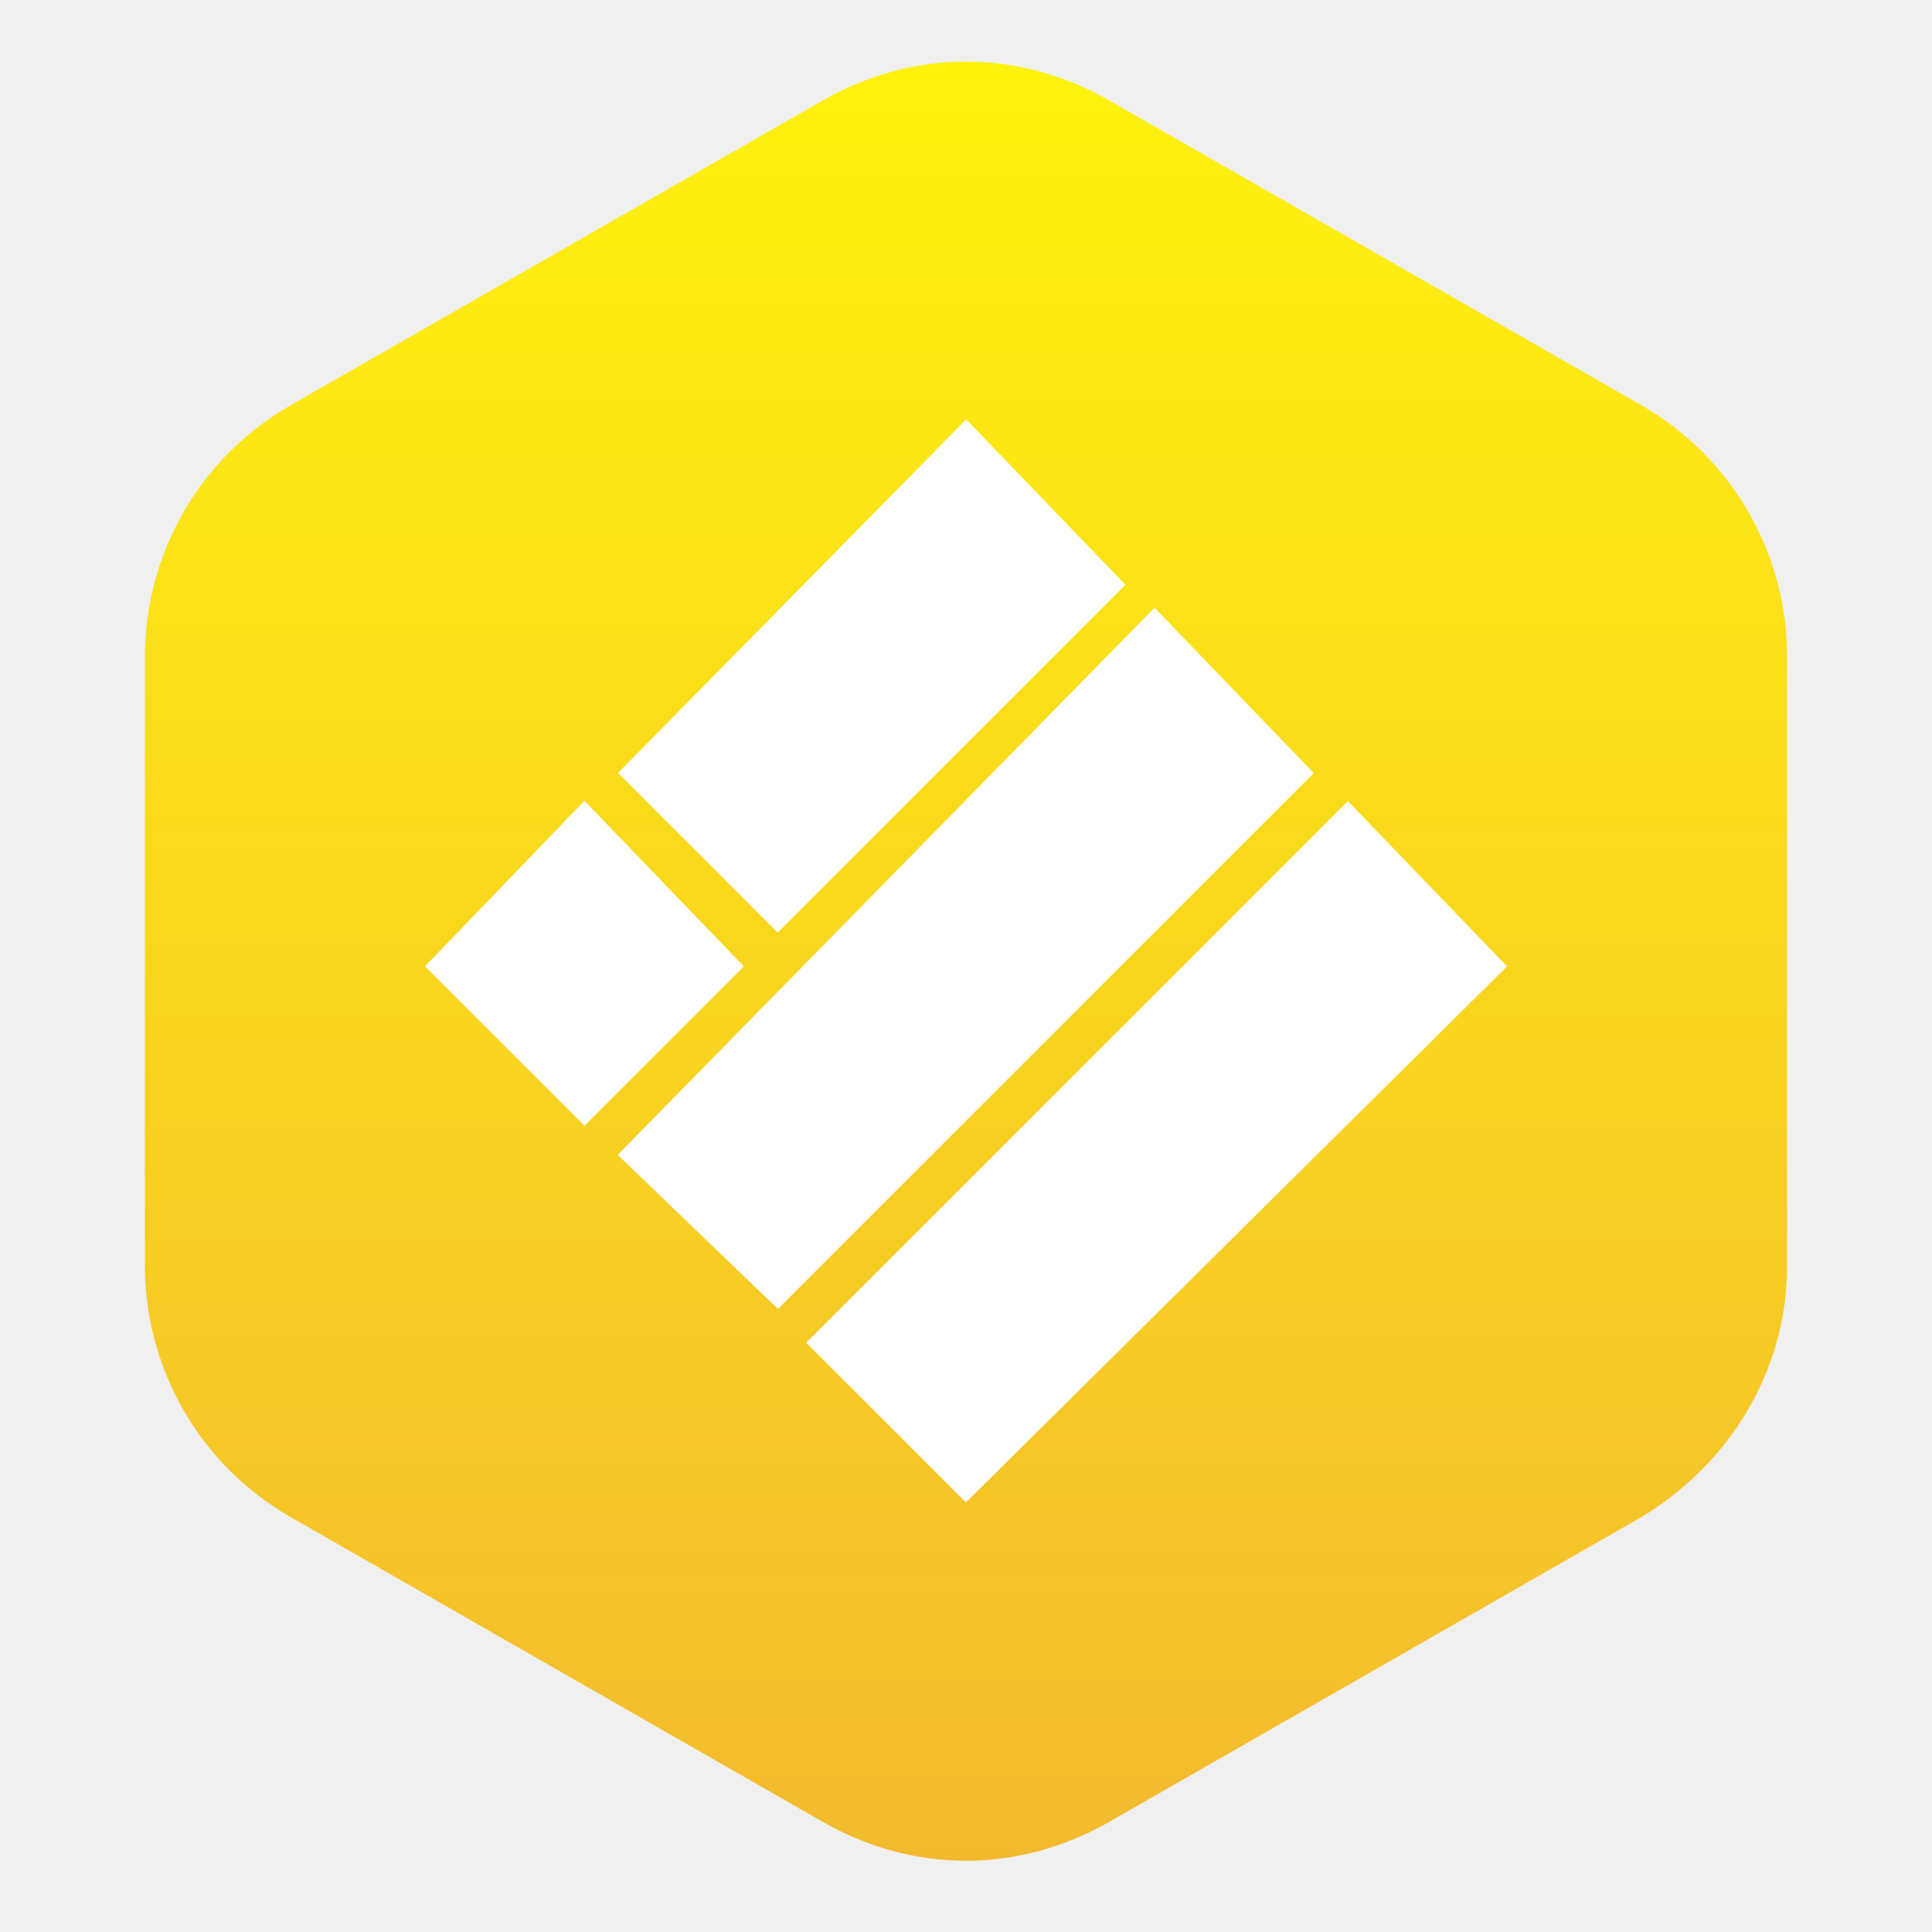
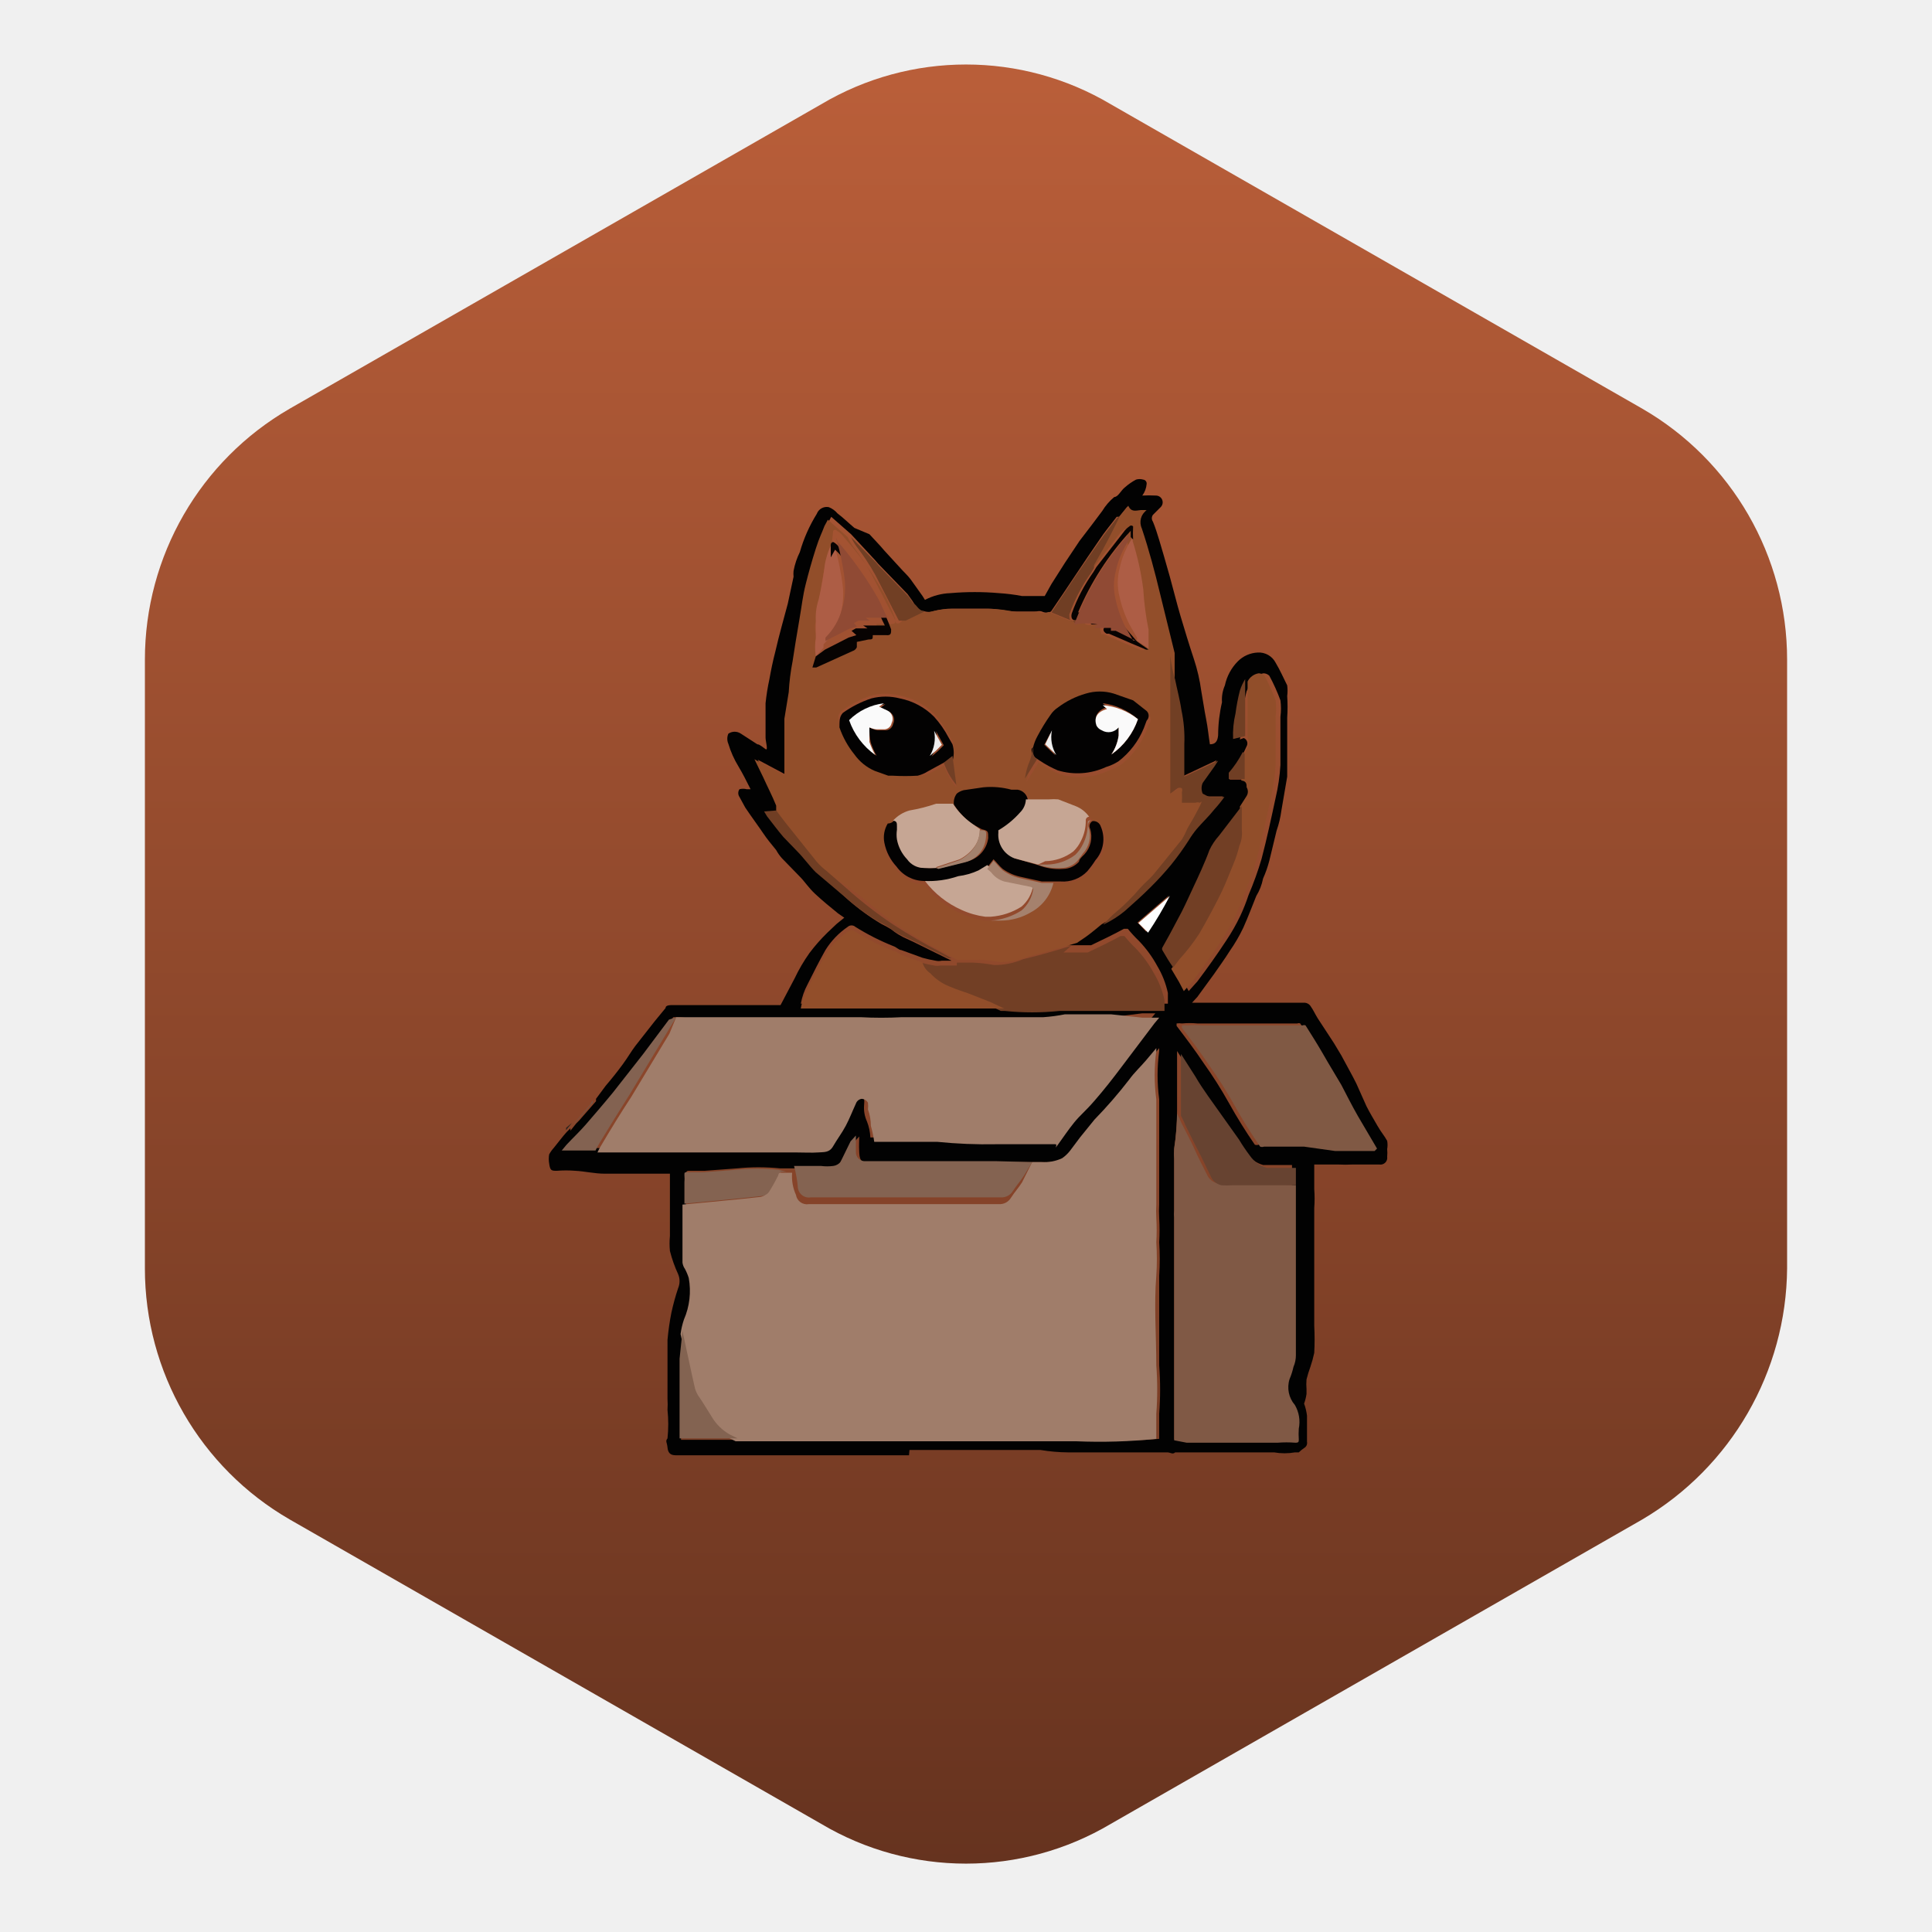
- <svg xmlns="http://www.w3.org/2000/svg" version="1.1" id="Layer_1" x="0px" y="0px" viewBox="0 0 40 40" style="enable-background:new 0 0 40 40;" xml:space="preserve">
-   <style type="text/css">
- 	.st0{fill:url(#SVGID_1_);}
- 	.st1{fill:#FFFFFF;stroke:#FFFFFF;}
- </style>
-   <linearGradient id="SVGID_1_" gradientUnits="userSpaceOnUse" x1="-12.683" y1="-547.178" x2="24.609" y2="-547.178" gradientTransform="matrix(0 1 -1 0 -527.1784 13.9581)">
-     <stop offset="1.198744e-03" style="stop-color:#FEF20D" />
-     <stop offset="1" style="stop-color:#F3BA2F" />
-   </linearGradient>
-   <path class="st0" d="M37,26.2V13.6c0-2.1-1.1-4.1-3-5.2L23,2.1c-1.9-1.1-4.1-1.1-6,0L6,8.4c-1.9,1.1-3,3.1-3,5.2v12.6  c0,2.1,1.1,4.1,3,5.2l11,6.3c1.9,1.1,4.1,1.1,6,0l11-6.3C35.8,30.3,37,28.4,37,26.2z" />
-   <g id="Layer_2_1_">
-     <g id="Layer_1-2_1_">
-       <path class="st1" d="M20,9.4l2.6,2.7l-6.5,6.5L13.5,16L20,9.4z" />
-       <path class="st1" d="M23.9,13.3l2.6,2.7L16.1,26.4l-2.6-2.5L23.9,13.3z" />
-       <path class="st1" d="M12.1,17.3l2.6,2.7l-2.6,2.6L9.5,20L12.1,17.3z" />
-       <path class="st1" d="M27.9,17.3l2.6,2.7L20,30.4l-2.6-2.6L27.9,17.3z" />
+ <svg xmlns="http://www.w3.org/2000/svg" id="Layer_1" data-name="Layer 1" viewBox="0 0 40 40">
+   <defs>
+     <style>.cls-1{fill:url(#linear-gradient);}.cls-2{fill:#020202;}.cls-3{fill:#6d5a50;}.cls-4{fill:#2c231e;}.cls-5{fill:#a07d6a;}.cls-6{fill:#924e2a;}.cls-7{fill:#805945;}.cls-8{fill:#805944;}.cls-9{fill:#723f25;}.cls-10{fill:#846351;}.cls-11{fill:#914e2a;}.cls-12{fill:#674331;}.cls-13{fill:#713f24;}.cls-14{fill:#836251;}.cls-15{fill:#836351;}.cls-16{fill:#703e24;}.cls-17{fill:#fefefe;}.cls-18{fill:#030202;}.cls-19{fill:#c6a694;}.cls-20{fill:#ad5d45;}.cls-21{fill:#070302;}.cls-22{fill:#a5816d;}.cls-23{fill:#a3816d;}.cls-24{fill:#fafafa;}.cls-25{fill:#eee;}.cls-26{fill:#904a34;}</style>
+     <linearGradient id="linear-gradient" x1="745.894" y1="3622.18" x2="708.605" y2="3622.18" gradientTransform="matrix(0, 1, 1, 0, -3602.18, -707.31)" gradientUnits="userSpaceOnUse">
+       <stop offset="0" stop-color="#66331f" />
+       <stop offset="0.99" stop-color="#b95e39" />
+     </linearGradient>
+   </defs>
+   <path class="cls-1" d="M37,26.26V13.66a6,6,0,0,0-3-5.2L23,2.16a5.87,5.87,0,0,0-6,0L6,8.46a6,6,0,0,0-3,5.2v12.6a6,6,0,0,0,3,5.2l11,6.3a5.87,5.87,0,0,0,6,0l11-6.3A6.09,6.09,0,0,0,37,26.26Z" />
+   <g id="Layer_2" data-name="Layer 2">
+     <g id="Layer_1-2" data-name="Layer 1-2">
+       <path class="cls-2" d="M18.82,30.13H13.99c-.11,0-.16-.05-.17-.16s-.05-.13,0-.19a2.894,2.894,0,0,0,0-.59,1.839,1.839,0,0,0,0-.23V27.74a5.364,5.364,0,0,1,.08-.56,4.838,4.838,0,0,1,.14-.51.37.37,0,0,0,0-.29,2.741,2.741,0,0,1-.17-.48,1.605,1.605,0,0,1,0-.31V24.3H12.52c-.21,0-.41-.05-.61-.06a2.387,2.387,0,0,0-.38,0c-.11,0-.14,0-.16-.15a.531.531,0,0,1,0-.19.708.708,0,0,1,.1-.14c.09-.11.17-.22.26-.32l.08-.08v.05l.12-.15.06-.06.35-.4v-.05h0l.2-.27c.12-.14.24-.29.35-.44s.17-.26.26-.38l.4-.51.23-.28c0-.07.12-.06.18-.06h2.2l.29-.55a3.494,3.494,0,0,1,.31-.53,3.708,3.708,0,0,1,.37-.42l.19-.18.16-.13-.13-.09c-.16-.13-.32-.26-.47-.4s-.21-.25-.33-.37l-.36-.37a.877.877,0,0,1-.12-.17c-.09-.11-.19-.23-.27-.35s-.25-.35-.37-.53l-.12-.22a.14.14,0,0,1,0-.16.3.3,0,0,1,.15,0h.08c-.08-.16-.16-.32-.25-.47a2,2,0,0,1-.21-.47.26.26,0,0,1,0-.21.23.23,0,0,1,.26,0l.34.22c.05,0,.11.06.17.1s0-.16,0-.24v-.71a4.552,4.552,0,0,1,.08-.5c.03-.17.07-.37.12-.56.08-.35.18-.7.26-1l.12-.56a.56.56,0,0,1,0-.12,1.491,1.491,0,0,1,.13-.39,3.122,3.122,0,0,1,.35-.79.22.22,0,0,1,.25-.14.46.46,0,0,1,.18.13c.12.09.23.2.35.3l.31.13c.1.11.21.22.31.34l.33.36c.07.08.15.15.21.23s.17.24.25.35l.05.08a1.23,1.23,0,0,1,.53-.14,5.798,5.798,0,0,1,1,0,3.932,3.932,0,0,1,.48.06h.47l.14-.25.28-.44.3-.45.26-.34.21-.28a1.162,1.162,0,0,1,.25-.29c.08,0,.14-.14.22-.2a1.191,1.191,0,0,1,.23-.16.261.261,0,0,1,.15,0,.08.08,0,0,1,.07.089l0,.001a.465.465,0,0,1-.09.24h0a2.668,2.668,0,0,1,.28,0,.14.14,0,0,1,.1.24l-.16.16a.12.12,0,0,0,0,.14c.05.12.09.25.13.38s.15.51.22.76.14.54.22.81.18.6.28.9a3.634,3.634,0,0,1,.15.65c.04.22.06.38.1.58s.05.35.08.53c.12,0,.16-.07.17-.19a3.077,3.077,0,0,1,.08-.68.741.741,0,0,1,.06-.35,1,1,0,0,1,.27-.5.62.62,0,0,1,.41-.18.39.39,0,0,1,.37.21c.09.15.16.31.24.47a.853.853,0,0,1,0,.22,3.379,3.379,0,0,1,0,.45v1.22l-.12.7a2.134,2.134,0,0,1-.1.42l-.15.62a2.317,2.317,0,0,1-.13.37,1.075,1.075,0,0,1-.14.36c-.05.12-.17.44-.27.66a3.334,3.334,0,0,1-.28.48c-.1.16-.21.31-.32.47l-.35.48-.11.12H27a.16.16,0,0,1,.14.08c.05.07.09.16.14.24l.34.52.15.25c.1.19.21.38.31.58l.21.47c.07.14.15.27.23.41s.14.2.2.31a.471.471,0,0,1,0,.17.873.873,0,0,1,0,.16.14.14,0,0,1-.117.16.137.137,0,0,1-.043,0H28a2.805,2.805,0,0,1-.29,0h-.5v.51a2.539,2.539,0,0,1,0,.39v2.44a5.23,5.23,0,0,1,0,.56,2.445,2.445,0,0,1-.08.29,2.592,2.592,0,0,0-.08.26,1.172,1.172,0,0,0,0,.2v.1a.999.999,0,0,1-.05.2,1.138,1.138,0,0,1,.06.25v.54a.12.12,0,0,1-.06.13.862.862,0,0,0-.11.09h-.08a1.242,1.242,0,0,1-.43,0H24.33c-.05.05-.1,0-.16,0H22.11a3.666,3.666,0,0,1-.57-.05H18.83Zm4-11h0c.15-.09.3-.18.44-.28a5.573,5.573,0,0,0,.53-.49,6.29,6.29,0,0,0,.43-.47,5.739,5.739,0,0,0,.36-.5c.06-.08.11-.17.17-.24s.25-.26.36-.4a2.66,2.66,0,0,0,.21-.26h-.27c-.05,0-.17,0-.18-.07a.28.28,0,0,1,0-.22l.25-.35.07-.11-.7.33V15.4a2.798,2.798,0,0,0-.06-.71,2.826,2.826,0,0,0-.13-.63c-.05-.21-.07-.32-.1-.49L24,12.32c-.11-.46-.23-.91-.38-1.36a.31.31,0,0,1,.1-.38H23.6c-.1,0-.2.05-.26-.09l-.17.21h-.05c-.12.16-.25.31-.36.48-.34.49-.67,1-1,1.48a.21.21,0,0,1-.19,0,.2.2,0,0,0-.11,0h-.41c-.2,0-.41-.06-.61-.06h-.72a1.582,1.582,0,0,0-.38.05.33.33,0,0,1-.22,0c-.12,0-.17-.12-.23-.21l-.1-.14-.61-.63-.06-.07-.5-.54-.41-.36-.07.13c-.06.16-.13.31-.18.47s-.15.49-.21.74-.09.49-.13.73-.1.57-.14.86-.05.43-.08.64l-.09.55v1.24l-.62-.33h0l.18.37c.09.2.19.39.27.59v.13h-.25l.06.1c.11.14.22.29.34.43l.28.29c.14.14.25.3.39.44l.58.53a4.46,4.46,0,0,0,.71.52,2.002,2.002,0,0,1,.2.11,1.381,1.381,0,0,0,.33.2l.13.06.79.39h-.2a.291.291,0,0,1-.13,0,2.597,2.597,0,0,1-.27-.06l-.44-.16c-.05,0-.1-.06-.16-.08a4.88,4.88,0,0,1-.79-.4.12.12,0,0,0-.16,0,1.62,1.62,0,0,0-.46.48c-.13.23-.25.47-.37.71a1.354,1.354,0,0,0-.14.4h4.29a5.444,5.444,0,0,0,1.14,0h2.17v-.22a1.821,1.821,0,0,0-.22-.56,2.39,2.39,0,0,0-.38-.52,2.733,2.733,0,0,1-.23-.25h-.08c-.22.12-.45.23-.68.34h-.5l.16-.14.19-.13c.14-.1.26-.21.39-.31Zm2.93-3.85a.12.12,0,0,1,.067.156L25.81,15.45h0l-.06.13h0a2.157,2.157,0,0,1-.29.43v.13h.33c.07,0,.08.08.11.14a.17.17,0,0,1,0,.18l-.14.22h0l-.46.6a1.209,1.209,0,0,0-.2.3c-.09.25-.21.49-.32.74s-.16.35-.25.53l-.25.47-.15.27a.06.06,0,0,0,0,.07c.07.12.14.24.22.35l.16.32.1.19.18-.2c.21-.28.41-.56.6-.85a4,4,0,0,0,.29-.51,3.837,3.837,0,0,0,.17-.43,6.715,6.715,0,0,0,.27-.75c.11-.42.2-.84.29-1.26a4.003,4.003,0,0,0,.1-.68v-1a1.316,1.316,0,0,0,0-.34,3.821,3.821,0,0,0-.23-.51.18.18,0,0,0-.12-.05.31.31,0,0,0-.23.17,1.058,1.058,0,0,0-.12.2,3.888,3.888,0,0,0-.09.47,1.907,1.907,0,0,1-.05.53h0Zm1,9.26v-.42h-.6a.64.64,0,0,1-.35-.25,4.005,4.005,0,0,1-.23-.34l-.64-.9c-.09-.13-.18-.26-.26-.4l-.3-.47h0v1.22a5.159,5.159,0,0,1-.06.79,1.502,1.502,0,0,0,0,.21v1.08a.614.614,0,0,0,0,.13V29.8l.26.05h1.79a2.332,2.332,0,0,1,.37,0c.05,0,.07,0,.07-.07a1.615,1.615,0,0,1,0-.22.7.7,0,0,0-.08-.49.56.56,0,0,1-.11-.54,1.043,1.043,0,0,1,.08-.25.601.601,0,0,0,.05-.24V24.93ZM14,21.06h-.06l-.54.72-.62.79c-.18.22-.37.45-.56.66s-.27.28-.4.42l-.1.12h5.14c.16,0,.24,0,.31-.13s.18-.27.26-.42.14-.31.21-.46a.15.15,0,0,1,.12-.1.16.16,0,0,1,.13.08.565.565,0,0,1,0,.14.683.683,0,0,0,.06.34,1.029,1.029,0,0,1,.07.33h1.3a10.12,10.12,0,0,1,1.23.05,9.932,9.932,0,0,0,1.22,0h.06c.06,0,.21-.31.33-.45s.29-.3.42-.45.38-.46.56-.7l.68-.9.1-.12h-.27l-.65.08h-.94a3.478,3.478,0,0,1-.45.06H18.74a7.98,7.98,0,0,1-.85,0H14.58C14.38,21.11,14.21,21.06,14,21.06Zm1.31,8.75h7.05A11.51,11.51,0,0,0,24,29.79v-.52a6.571,6.571,0,0,0,0-1V26.41a5.296,5.296,0,0,0,0-.69,4.213,4.213,0,0,0,0-.5,2.55,2.55,0,0,1,0-.29V22.76h0a3.721,3.721,0,0,1,0-1V21.7l-.21.25c-.11.13-.25.26-.35.4a9.516,9.516,0,0,1-.72.83l-.3.37-.21.28a.75.75,0,0,1-.16.15.89.89,0,0,1-.43.08H18c-.14,0-.2,0-.21-.19s0-.22,0-.34h0l-.11.12-.28.41a.24.24,0,0,1-.15.13.996.996,0,0,1-.25,0h-.85a4.397,4.397,0,0,0-.89,0l-.67.05h-.34a.053.053,0,0,0-.05.06.767.767,0,0,1,0,.15v1.61a.29.29,0,0,0,.05.13,1.074,1.074,0,0,1,.08.19,1.49,1.49,0,0,1-.1.86,1.626,1.626,0,0,0-.07.3l-.06.62v1.65h1.21Zm13.11-6v-.07L28,23.06c-.12-.21-.23-.43-.34-.64l-.28-.47-.11-.19c-.11-.19-.23-.38-.35-.57a.07.07,0,0,0-.06,0H24.79a1.71,1.71,0,0,0-.32,0,.35.35,0,0,0-.11,0v.05c.19.25.38.5.56.77a8.734,8.734,0,0,1,.52.82q.25.45.54.87a.119.119,0,0,0,.08,0H27l.66.05h.57Zm-4.69-4.52a7.989,7.989,0,0,0,.47-.75h0l-.65.56Z" />
+       <path class="cls-3" d="M12.27,22.78v.05l-.35.4-.06.06h0l.37-.43h0Z" />
+       <path class="cls-4" d="M11.84,23.25h0l-.12.15v-.05Z" />
+       <path class="cls-5" d="M21.37,24.06h.19a.89.89,0,0,0,.43-.08.75.75,0,0,0,.16-.15l.21-.28.3-.37a9.516,9.516,0,0,0,.72-.83c.1-.14.24-.27.35-.4l.21-.25v.06a3.721,3.721,0,0,0,0,1h0v2.17a2.55,2.55,0,0,0,0,.29,4.213,4.213,0,0,1,0,.5,5.296,5.296,0,0,1,0,.69c-.05.62,0,1.24,0,1.86a6.571,6.571,0,0,1,0,1v.52a11.516,11.516,0,0,1-1.66.05H15.23l-.16-.08a1.001,1.001,0,0,1-.37-.36c-.09-.14-.17-.28-.26-.41a.608.608,0,0,1-.09-.18c-.09-.39-.17-.79-.26-1.19h0a1.626,1.626,0,0,1,.07-.3,1.49,1.49,0,0,0,.1-.86,1.074,1.074,0,0,0-.08-.19.29.29,0,0,1-.05-.13v-1.2l.53-.05.62-.06.47-.05a.22.22,0,0,0,.13-.08,3.729,3.729,0,0,0,.19-.34.089.089,0,0,1,.11-.08h.22a.936.936,0,0,0,.08.46.23.23,0,0,0,.263.191L16.75,24.93h3.93a.27.27,0,0,0,.25-.13c.07-.11.16-.21.23-.32Z" />
+       <path class="cls-6" d="M23.19,10.68l.17-.21c.06.14.16.1.26.09h.12a.31.31,0,0,0-.1.38c.15.45.27.9.38,1.36l.3,1.22h0v2.86l.15-.11a.1.1,0,0,1,.09,0,.11.11,0,0,1,0,.08,1.794,1.794,0,0,1,0,.22h.28a.12.12,0,0,1,.09,0v.07c0,.02-.17.32-.26.47a1.506,1.506,0,0,1-.11.22l-.6.74c-.08.09-.17.16-.25.25a4.456,4.456,0,0,1-.58.57l-.19.19h-.06c-.13.1-.25.21-.39.31l-.19.13h0c-.33.1-.67.2-1,.28a1.501,1.501,0,0,1-.6.12,3.002,3.002,0,0,0-.43-.05h-.46l-.21-.12a11.078,11.078,0,0,1-1-.58c-.34-.24-.64-.51-1-.78l-.49-.33a1.343,1.343,0,0,1-.21-.2l-.64-.8-.19-.25v-.13c-.08-.2-.18-.39-.27-.59l-.18-.37h0l.62.33V14.88l.09-.55a4.664,4.664,0,0,1,.08-.64c.03-.21.09-.57.14-.86s.07-.49.13-.73.13-.49.21-.74.12-.31.18-.47l.07-.13.41.36a1.182,1.182,0,0,0,.11.19,4.628,4.628,0,0,1,.39.59l.49.95c0,.08.07.08.14,0l.39-.19a.33.33,0,0,0,.22,0,1.582,1.582,0,0,1,.38-.05h.72a2.108,2.108,0,0,1,.61.06h.41a.2.2,0,0,1,.11,0,.21.21,0,0,0,.19,0l.44.18h.31c0,.08,0,.08.08.09h.26c-.05.09,0,.14,0,.19h.05l.46.2.31.13h.05c.05,0,0-.06,0-.09v-.3a8.048,8.048,0,0,0-.11-.84,5.777,5.777,0,0,0-.22-1,2.432,2.432,0,0,1,0-.27.06.06,0,0,0-.06,0h0a.46.46,0,0,0-.12.12l-.56.72v-.06c.12-.21.24-.42.35-.64Zm-6,.66a1.385,1.385,0,0,1-.1.33c-.03.11-.09.5-.13.74s0,.29-.06.44,0,.24,0,.36a1.211,1.211,0,0,0,0,.38h.08l.75-.34a.14.14,0,0,0,.09-.08v-.11l.24-.05c.06,0,.09,0,.09-.09h.28c.08,0,.13,0,.1-.12a4.447,4.447,0,0,0-.22-.5,7.359,7.359,0,0,0-.42-.66c-.14-.2-.3-.38-.46-.57a.391.391,0,0,0-.1-.08.05.05,0,0,0-.07-.01l-.01.01h0s-.03.26-.03.35Zm3.21,7.72h.32a1.23,1.23,0,0,0,.62-.17.93.93,0,0,0,.47-.61H22a.69.69,0,0,0,.55-.21,1.999,1.999,0,0,0,.17-.23.66.66,0,0,0,.11-.7.16.16,0,0,0-.17-.11h0a.621.621,0,0,0-.28-.22l-.38-.2a1.077,1.077,0,0,0-.19,0h-.48a.25.25,0,0,0-.21-.21h-.13a1.63,1.63,0,0,0-.58-.05l-.41.06a.369.369,0,0,0-.14.07c-.08.06-.06.15-.06.23h-.4a2.341,2.341,0,0,0-.55.14.719.719,0,0,0-.34.21s-.11,0-.13.06a.56.56,0,0,0-.07.4,1,1,0,0,0,.25.49.71.71,0,0,0,.57.3h0a1.94,1.94,0,0,0,.76.6A1.709,1.709,0,0,0,20.4,19.06Zm-.86-3.22a1.4,1.4,0,0,0,.26.46l-.08-.6a.6.6,0,0,0,0-.35l-.08-.14a2.083,2.083,0,0,0-.3-.43,1.371,1.371,0,0,0-.71-.38,1.179,1.179,0,0,0-.59,0,2.19,2.19,0,0,0-.59.3c-.11.08-.11.15-.07.3a1.82,1.82,0,0,0,.31.56,1,1,0,0,0,.42.34l.28.1h.09a4.563,4.563,0,0,0,.52.06.7.7,0,0,0,.25-.05l.33-.18Zm1.94-.07.09.06a2.243,2.243,0,0,0,.37.2,1.41,1.41,0,0,0,1-.07.998.998,0,0,0,.26-.12,1.66,1.66,0,0,0,.52-.68l.06-.16a.14.14,0,0,0,.002-.198L23.78,14.8l-.28-.22h0l-.4-.14a1,1,0,0,0-.58,0,1.759,1.759,0,0,0-.58.29.541.541,0,0,0-.15.15,3.995,3.995,0,0,0-.27.44.919.919,0,0,0-.09.23,1.357,1.357,0,0,1-.07.25c-.02.09-.08.26-.11.39h0l.25-.4Z" />
+       <path class="cls-5" d="M14,21.06h3.82a7.98,7.98,0,0,0,.85,0H21.6a3.476,3.476,0,0,0,.45-.06H23l.65.07H24l-.1.12-.68.9c-.18.24-.36.47-.56.7s-.29.29-.42.45-.22.3-.33.45,0,0-.06,0H20.63a10.203,10.203,0,0,1-1.23-.05H18.1a2.457,2.457,0,0,0-.07-.33.974.974,0,0,0-.06-.34.565.565,0,0,0,0-.14.16.16,0,0,0-.13-.08.15.15,0,0,0-.12.1c-.07.15-.13.31-.21.46s-.18.28-.26.42-.19.12-.31.13-.32,0-.48,0H12.37a1.089,1.089,0,0,1,.08-.15c.2-.34.41-.68.62-1l.79-1.31Z" />
+       <path class="cls-7" d="M26.83,24.54v3.52a.601.601,0,0,1-.05.24,1.435,1.435,0,0,1-.08.25.56.56,0,0,0,.11.54.7.7,0,0,1,.08.49,1.615,1.615,0,0,0,0,.22c0,.05,0,.07-.07.07a2.332,2.332,0,0,0-.37,0H24.57l-.26-.05V25.21a.614.614,0,0,1,0-.13V24a1.502,1.502,0,0,1,0-.21,5.159,5.159,0,0,0,.06-.79v.06a1.624,1.624,0,0,1,.09.19c.09.18.19.36.27.54s.17.35.26.53a.31.31,0,0,0,.22.18,1.469,1.469,0,0,0,.22,0h.69Z" />
+       <path class="cls-8" d="M28.46,23.83h-.82L27,23.74h-.83a.119.119,0,0,1-.08,0q-.29-.42-.54-.87a8.734,8.734,0,0,0-.52-.82c-.18-.27-.37-.52-.56-.77v-.05a.35.35,0,0,1,.11,0,1.71,1.71,0,0,1,.32,0h2.07a.07.07,0,0,1,.06,0c.12.19.24.38.35.57l.11.19.28.47c.11.21.22.43.34.64l.4.68Z" />
+       <path class="cls-9" d="M19.81,19.93h.34a3.002,3.002,0,0,1,.43.05,1.501,1.501,0,0,0,.6-.12c.34-.08.68-.18,1-.28h0l-.16.14h.5c.23-.11.46-.22.68-.34h.08a2.733,2.733,0,0,0,.23.25,2.39,2.39,0,0,1,.38.52,1.821,1.821,0,0,1,.22.56v.22H21.94a5.457,5.457,0,0,1-1.14,0h-.08l-.3-.14L20,20.56a.882.882,0,0,1-.33-.12,1.089,1.089,0,0,1-.44-.29.4.4,0,0,1-.16-.22,2.597,2.597,0,0,0,.27.06.291.291,0,0,0,.13,0h.34Z" />
+       <path class="cls-10" d="M21.37,24.06l-.17.28c-.07.11-.16.21-.23.32a.27.27,0,0,1-.25.13H16.79a.23.23,0,0,1-.269-.183L16.52,24.6a2.464,2.464,0,0,0-.08-.46H17a.996.996,0,0,0,.25,0,.24.24,0,0,0,.15-.08l.21-.43.11-.12h0v.34a.185.185,0,0,0,.21.19H20.6Z" />
+       <path class="cls-6" d="M19.1,19.93a.4.4,0,0,0,.16.22,1.089,1.089,0,0,0,.44.29c.11.05.22.08.33.12l.46.18.3.14H16.58a1.195,1.195,0,0,1,.14-.4c.05-.13.24-.48.37-.71a1.62,1.62,0,0,1,.46-.48.12.12,0,0,1,.16,0,4.88,4.88,0,0,0,.79.4c.06,0,.11.06.16.08Z" />
+       <path class="cls-11" d="M25.77,15.6l.06-.13a.14.14,0,0,0,0-.18h0V14.11a.31.31,0,0,1,.23-.17.18.18,0,0,1,.12.05,3.821,3.821,0,0,1,.23.51,1.316,1.316,0,0,1,0,.34v1a4.003,4.003,0,0,1-.1.68c-.09.42-.18.84-.29,1.26a6.715,6.715,0,0,1-.27.75,3.837,3.837,0,0,1-.17.43c-.09.17-.18.34-.29.51s-.39.57-.6.85l-.18.2-.1-.19-.16-.27.13-.17c.13-.18.29-.34.41-.53s.32-.58.47-.88a5.703,5.703,0,0,0,.24-.57,2.289,2.289,0,0,0,.12-.37.76.76,0,0,1,.05-.33,1.73,1.73,0,0,0,0-.51l.14-.22a.17.17,0,0,0,0-.18c0-.06,0-.13-.11-.14v-.1A1.903,1.903,0,0,0,25.77,15.6Z" />
+       <path class="cls-12" d="M26.83,24.54H25.51a1.469,1.469,0,0,1-.22,0,.31.31,0,0,1-.22-.18c-.09-.18-.17-.36-.26-.53s-.18-.36-.27-.54a1.624,1.624,0,0,0-.09-.19V21.82h0l.3.47c.08.14.17.27.26.4l.64.9a4.005,4.005,0,0,0,.23.34.64.64,0,0,0,.35.25h.6Z" />
+       <path class="cls-13" d="M22.85,19.13l.19-.19a4.456,4.456,0,0,0,.58-.57c.08-.09.17-.16.25-.25l.6-.74a1.506,1.506,0,0,0,.11-.22c.09-.15.18-.31.26-.47s0-.06,0-.07a.12.12,0,0,0-.09,0h-.28a1.794,1.794,0,0,0,0-.22.11.11,0,0,0,0-.08.1.1,0,0,0-.09,0l-.15.11V13.58h0a2.661,2.661,0,0,0,.1.49c.03.16.1.42.13.63a2.798,2.798,0,0,1,.06.71v.67l.7-.33-.07.11-.25.35a.28.28,0,0,0,0,.22s.13.08.18.07h.27a2.66,2.66,0,0,1-.21.26c-.11.14-.24.26-.36.4a1.93,1.93,0,0,0-.17.24,5.739,5.739,0,0,1-.36.5,6.29,6.29,0,0,1-.43.47c-.17.17-.35.33-.53.49a2.102,2.102,0,0,1-.44.28Z" />
+       <path class="cls-9" d="M25.71,16.67v.51a.638.638,0,0,1-.05.33,2.289,2.289,0,0,1-.12.37c-.08.19-.15.38-.24.57s-.3.59-.47.88a4.138,4.138,0,0,1-.41.53l-.13.17c-.08-.11-.15-.23-.22-.35a.06.06,0,0,1,0-.07l.15-.27.25-.47c.09-.18.17-.36.25-.53s.23-.49.32-.74a1.21,1.21,0,0,1,.2-.3l.46-.6Z" />
+       <path class="cls-10" d="M16.28,24.26h-.06c-.06,0-.09,0-.11.08a3.729,3.729,0,0,1-.19.34.22.22,0,0,1-.13.08l-.47.05-.62.06-.53.05v-.44a.767.767,0,0,0,0-.15c0-.05,0-.06.05-.06h.34l.67-.05a4.397,4.397,0,0,1,.89,0Z" />
+       <path class="cls-14" d="M14,21.06l-.18.3-.79,1.31c-.21.33-.42.67-.62,1a1.089,1.089,0,0,0-.08.15h-.7l.1-.12c.13-.14.27-.27.4-.42s.38-.44.56-.66l.62-.79.54-.72Z" />
+       <path class="cls-15" d="M14.13,27.56h0c.09.4.17.8.26,1.19a.608.608,0,0,0,.09.18c.09.13.17.27.26.41a1,1,0,0,0,.37.36l.16.08h-1.2V28.13Z" />
+       <path class="cls-16" d="M16.07,16.78l.19.25.64.8a1.343,1.343,0,0,0,.21.2l.38.33a8.862,8.862,0,0,0,1,.78,11.078,11.078,0,0,0,1,.58l.21.12h-.06l-.79-.39-.13-.06a1.381,1.381,0,0,1-.33-.2,2.002,2.002,0,0,0-.2-.11,4.46,4.46,0,0,1-.71-.52l-.59-.5c-.14-.14-.25-.3-.39-.44l-.28-.29c-.12-.14-.23-.29-.34-.43l-.06-.1Z" />
+       <path class="cls-13" d="M19.14,12.66l-.39.19h-.14l-.49-.95a4.628,4.628,0,0,0-.39-.59,1.182,1.182,0,0,1-.11-.19l.52.53.06.07.61.63.1.14C19,12.54,19,12.63,19.14,12.66Z" />
+       <path class="cls-16" d="M23.19,10.68l-.19.38c-.11.22-.23.43-.35.64v.06l-.06.1a3.531,3.531,0,0,0-.45.86c0,.07,0,.13.06.14h.08c0,.05,0,.05-.07,0l-.44-.18c.33-.5.66-1,1-1.48.11-.17.24-.32.36-.48Z" />
+       <path class="cls-13" d="M25.78,14.06v1.18l-.25.06h0a1.907,1.907,0,0,1,.05-.53,3.888,3.888,0,0,1,.09-.47A1.06,1.06,0,0,1,25.78,14.06Z" />
+       <path class="cls-17" d="M23.77,19.31l-.2-.2.65-.56h0A8.007,8.007,0,0,1,23.77,19.31Z" />
+       <path class="cls-16" d="M25.77,15.6v.53h-.33V16a2.157,2.157,0,0,0,.29-.43Z" />
+       <path class="cls-18" d="M19.13,18.24a.71.71,0,0,1-.57-.3,1,1,0,0,1-.25-.49.56.56,0,0,1,.07-.4.171.171,0,0,0,.13-.06c.04-.06.08.06.08.12v.07a.691.691,0,0,0,0,.2.81.81,0,0,0,.21.41.42.42,0,0,0,.34.18,2.255,2.255,0,0,0,.26,0h.08l.56-.14a.57.57,0,0,0,.42-.48c0-.14,0-.15-.13-.18l-.2-.11a1.451,1.451,0,0,1-.38-.4.31.31,0,0,1,.06-.23.369.369,0,0,1,.14-.07l.41-.06a1.63,1.63,0,0,1,.58.05h.13a.25.25,0,0,1,.21.21.4.4,0,0,1-.12.27,1.821,1.821,0,0,1-.45.37v.05a.52.52,0,0,0,.33.53l.45.13a1.141,1.141,0,0,0,.52.08.45.45,0,0,0,.33-.15c0-.05.07-.11.11-.15a.54.54,0,0,0,.12-.53.12.12,0,0,1,.05-.16.16.16,0,0,1,.17.11.66.66,0,0,1-.11.7,1.999,1.999,0,0,1-.17.23.69.69,0,0,1-.55.21h-.39l-.41-.09a1.001,1.001,0,0,1-.4-.17c-.07-.06-.13-.14-.19-.2l-.13.17-.18.11c-.14.05-.29.07-.42.12A1.909,1.909,0,0,1,19.13,18.24Z" />
+       <path class="cls-18" d="M21.39,15.47a.919.919,0,0,1,.09-.23,3.995,3.995,0,0,1,.27-.44.541.541,0,0,1,.15-.15,1.759,1.759,0,0,1,.58-.29,1,1,0,0,1,.58,0l.4.14h0l.28.22a.14.14,0,0,1,.002.198l-.002.002-.06.16a1.66,1.66,0,0,1-.52.68.998.998,0,0,1-.26.12,1.41,1.41,0,0,1-1,.07,2.243,2.243,0,0,1-.37-.2l-.09-.06a.2.2,0,0,1-.08-.19A.129.129,0,0,0,21.39,15.47Zm2.17-.58a1.35,1.35,0,0,0-.73-.33l.09.08c-.19.06-.27.19-.22.34a.21.21,0,0,0,.11.1.27.27,0,0,0,.35-.06v.21a.931.931,0,0,1-.15.39A1.47,1.47,0,0,0,23.56,14.89Zm-1.78.23-.16.3.23.22h0a.7.7,0,0,1-.09-.51Z" />
+       <path class="cls-18" d="M19.54,15.79l-.33.18a.7.7,0,0,1-.21.09,4.556,4.556,0,0,1-.52,0h-.09l-.28-.1a1,1,0,0,1-.42-.34,1.82,1.82,0,0,1-.31-.56c0-.15,0-.22.07-.3a2.19,2.19,0,0,1,.59-.3,1.179,1.179,0,0,1,.59,0,1.371,1.371,0,0,1,.71.38,2.083,2.083,0,0,1,.3.43l.08.14a.6.6,0,0,1,0,.35ZM18,15.06a.491.491,0,0,0,.17.06h.15a.16.16,0,0,0,.17-.13.19.19,0,0,0-.082-.256L18.4,14.73l-.17-.08.1-.07h0a1.23,1.23,0,0,0-.72.35,1.48,1.48,0,0,0,.54.72,1.589,1.589,0,0,1-.12-.27A1.31,1.31,0,0,1,18,15.06Zm1.38.08a.73.73,0,0,1-.09.52l.13-.11.12-.12Z" />
+       <path class="cls-19" d="M21.49,17.9,21,17.77a.52.52,0,0,1-.33-.53v-.05a1.821,1.821,0,0,0,.45-.37.4.4,0,0,0,.12-.27h.48a1.077,1.077,0,0,1,.19,0l.36.14a.621.621,0,0,1,.28.22.072.072,0,0,0-.07.08.901.901,0,0,1-.1.42.732.732,0,0,1-.16.22,1,1,0,0,1-.58.2Z" />
+       <path class="cls-19" d="M19.38,17.97a2.255,2.255,0,0,1-.26,0,.42.42,0,0,1-.34-.18.81.81,0,0,1-.21-.41.691.691,0,0,1,0-.2v-.07c0-.07,0-.11-.08-.12a.719.719,0,0,1,.34-.21,3.41,3.41,0,0,0,.55-.14h.35a1.451,1.451,0,0,0,.38.4l.18.13a.6.6,0,0,1-.13.38.849.849,0,0,1-.29.24l-.48.16Z" />
+       <path class="cls-19" d="M19.13,18.24a1.909,1.909,0,0,0,.71-.1,1.409,1.409,0,0,0,.42-.12l.18-.11.08.07a.52.52,0,0,0,.27.19l.54.11s.08,0,.06.06a.72.72,0,0,1-.24.43,1.351,1.351,0,0,1-.64.21H20.4a1.708,1.708,0,0,1-.49-.14,1.94,1.94,0,0,1-.76-.6Z" />
+       <path class="cls-20" d="M23.45,11.2a5.777,5.777,0,0,1,.22,1,6.039,6.039,0,0,0,.11.84v.39l-.24-.17a.141.141,0,0,0,0-.06l-.15-.26a2.367,2.367,0,0,1-.21-.58,1.179,1.179,0,0,1,0-.59,1.819,1.819,0,0,1,.27-.64Z" />
+       <path class="cls-20" d="M16.89,13.59a1.211,1.211,0,0,1,0-.38v-.36a1.192,1.192,0,0,1,.06-.44,6.871,6.871,0,0,0,.13-.74,1.681,1.681,0,0,1,.1-.33l.09-.16h0a.16.16,0,0,0,0,.1,5.163,5.163,0,0,1,.18.87,1.589,1.589,0,0,1-.06.61,1.31,1.31,0,0,1-.34.58v.07Z" />
+       <path class="cls-21" d="M16.89,13.59l.19-.14.49-.25.16-.05h0l-.1-.09.09-.05h.24l-.09-.06h.45c-.07-.13-.12-.27-.19-.4a7.573,7.573,0,0,0-.76-1.09l-.08-.08h0l-.09.16v-.26a.06.06,0,0,1,.05-.06h0a.391.391,0,0,1,.1.08c.16.19.32.37.46.57a7.381,7.381,0,0,1,.42.66,4.465,4.465,0,0,1,.22.5c0,.08,0,.13-.1.12h-.28c0,.08,0,.09-.09.09l-.24.05v.11a.14.14,0,0,1-.09.08l-.75.34h-.08Z" />
+       <path class="cls-21" d="M23.54,13.28l.24.17h-.05l-.31-.13-.46-.2h-.05c-.08-.05-.09-.1,0-.19h-.26c-.07,0-.07,0-.08-.09h-.32c-.06,0-.08-.07-.06-.14a3.531,3.531,0,0,1,.45-.86l.06-.1.56-.72a.46.46,0,0,1,.12-.12.05.05,0,0,1,.07-.01l.01.01h0a2.432,2.432,0,0,0,0,.27l-.05-.05v-.13a5.829,5.829,0,0,0-1.09,1.69,1.35,1.35,0,0,1,.49,0l-.08.07h.35v.06h-.06l.16.05Z" />
+       <path class="cls-22" d="M20.4,19.06h.11a1.35,1.35,0,0,0,.64-.21.72.72,0,0,0,.24-.43.064.064,0,0,0-.06-.06l-.54-.11a.52.52,0,0,1-.27-.19l-.08-.07.13-.17c.06.06.12.14.19.2a1.001,1.001,0,0,0,.4.17l.41.09h.24a.93.93,0,0,1-.47.61,1.23,1.23,0,0,1-.62.17Z" />
+       <path class="cls-23" d="M21.49,17.9h.19a1,1,0,0,0,.58-.2.732.732,0,0,0,.16-.22.901.901,0,0,0,.1-.42c0-.06,0-.07.07-.08h0a.12.12,0,0,0-.05.16.54.54,0,0,1-.12.53s-.07.1-.11.15a.45.45,0,0,1-.33.15A1.141,1.141,0,0,1,21.49,17.9Z" />
+       <path class="cls-9" d="M19.54,15.79l.18-.14.08.6A1.4,1.4,0,0,1,19.54,15.79Z" />
+       <path class="cls-9" d="M21.39,15.47a.129.129,0,0,1,0,.06.2.2,0,0,0,.08.19l-.25.4h0a1.428,1.428,0,0,1,.11-.39C21.37,15.6,21.37,15.55,21.39,15.47Z" />
+       <path class="cls-23" d="M19.38,17.97h0l.48-.16a.849.849,0,0,0,.29-.24.6.6,0,0,0,.13-.38c.14,0,.15,0,.13.18a.57.57,0,0,1-.42.48l-.56.14Z" />
+       <path class="cls-24" d="M23.56,14.89a1.47,1.47,0,0,1-.55.73.931.931,0,0,0,.15-.39v-.17a.27.27,0,0,1-.35.06.21.21,0,0,1-.11-.1c-.05-.15,0-.28.22-.34l-.09-.08A1.35,1.35,0,0,1,23.56,14.89Z" />
+       <path class="cls-25" d="M21.78,15.12a.7.7,0,0,0,.09.51h0l-.23-.22Z" />
+       <path class="cls-24" d="M18,15.06v.3a1.589,1.589,0,0,0,.12.27,1.48,1.48,0,0,1-.54-.72,1.23,1.23,0,0,1,.72-.35h0l-.1.07.17.08a.19.19,0,0,1,.094.252l-.004.008a.16.16,0,0,1-.17.13h-.15A.491.491,0,0,1,18,15.06Z" />
+       <path class="cls-25" d="M19.34,15.13l.16.29-.12.12-.13.11A.73.73,0,0,0,19.34,15.13Z" />
+       <path class="cls-26" d="M23.54,13.28l-.44-.22H23V13h-.35l.08-.07a1.35,1.35,0,0,0-.49,0,5.831,5.831,0,0,1,1.13-1.87v.13a1.819,1.819,0,0,0-.27.64,1.179,1.179,0,0,0,0,.59,2.367,2.367,0,0,0,.21.58l.15.26A.141.141,0,0,1,23.54,13.28Z" />
+       <path class="cls-26" d="M17.34,11.22l.08.08a7.573,7.573,0,0,1,.76,1.09c.07.13.12.27.19.4h-.45l.09.06h-.24l-.09.05.06.07h0l-.16.05-.49.25V13.2a1.31,1.31,0,0,0,.34-.58,1.589,1.589,0,0,0,.06-.61,5.163,5.163,0,0,0-.18-.87A.16.16,0,0,1,17.34,11.22Z" />
    </g>
  </g>
</svg>
